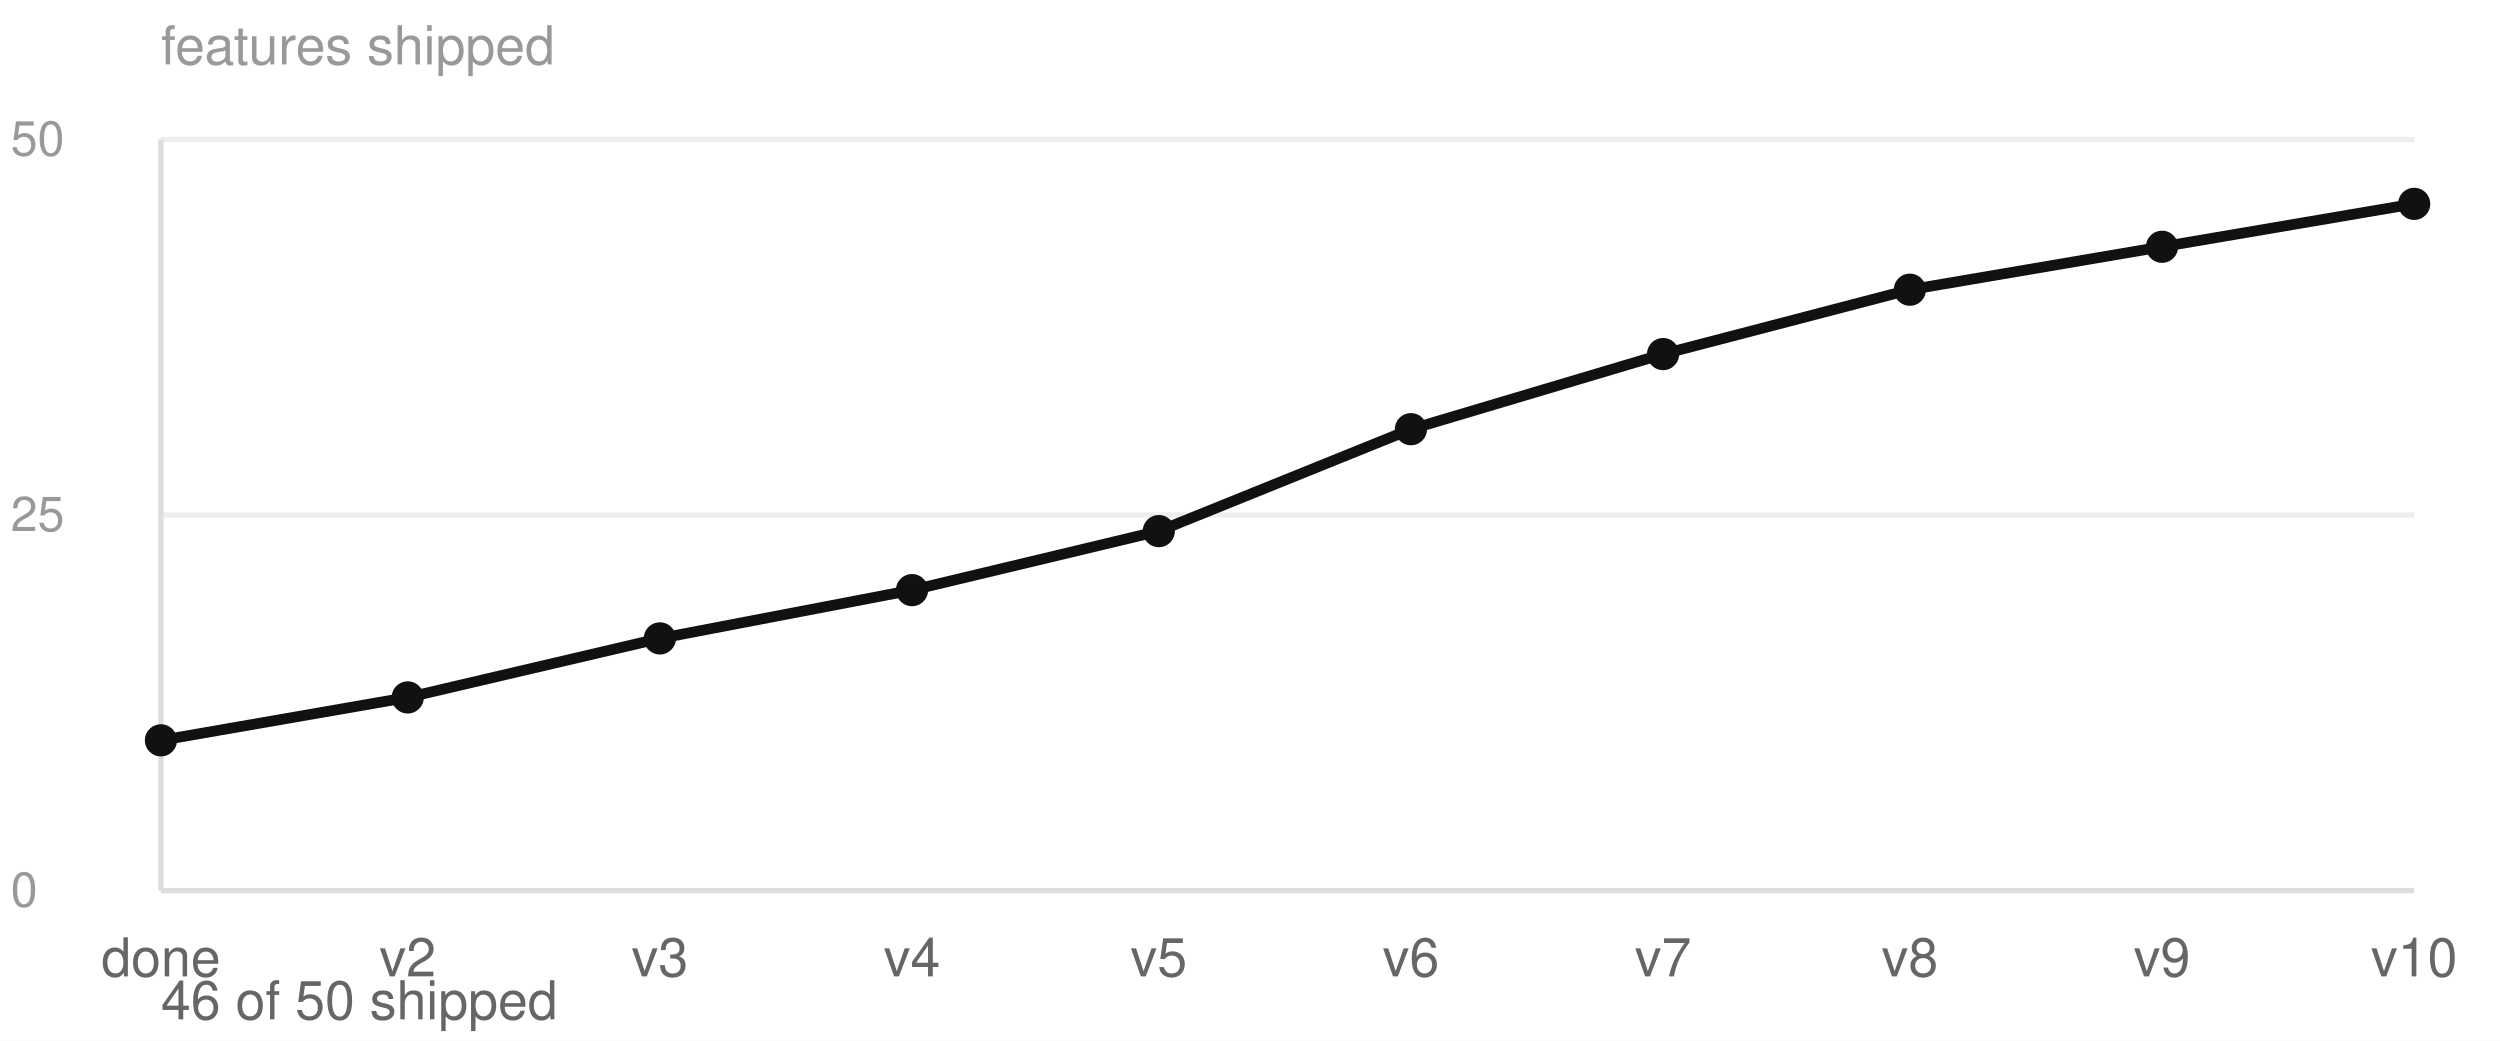
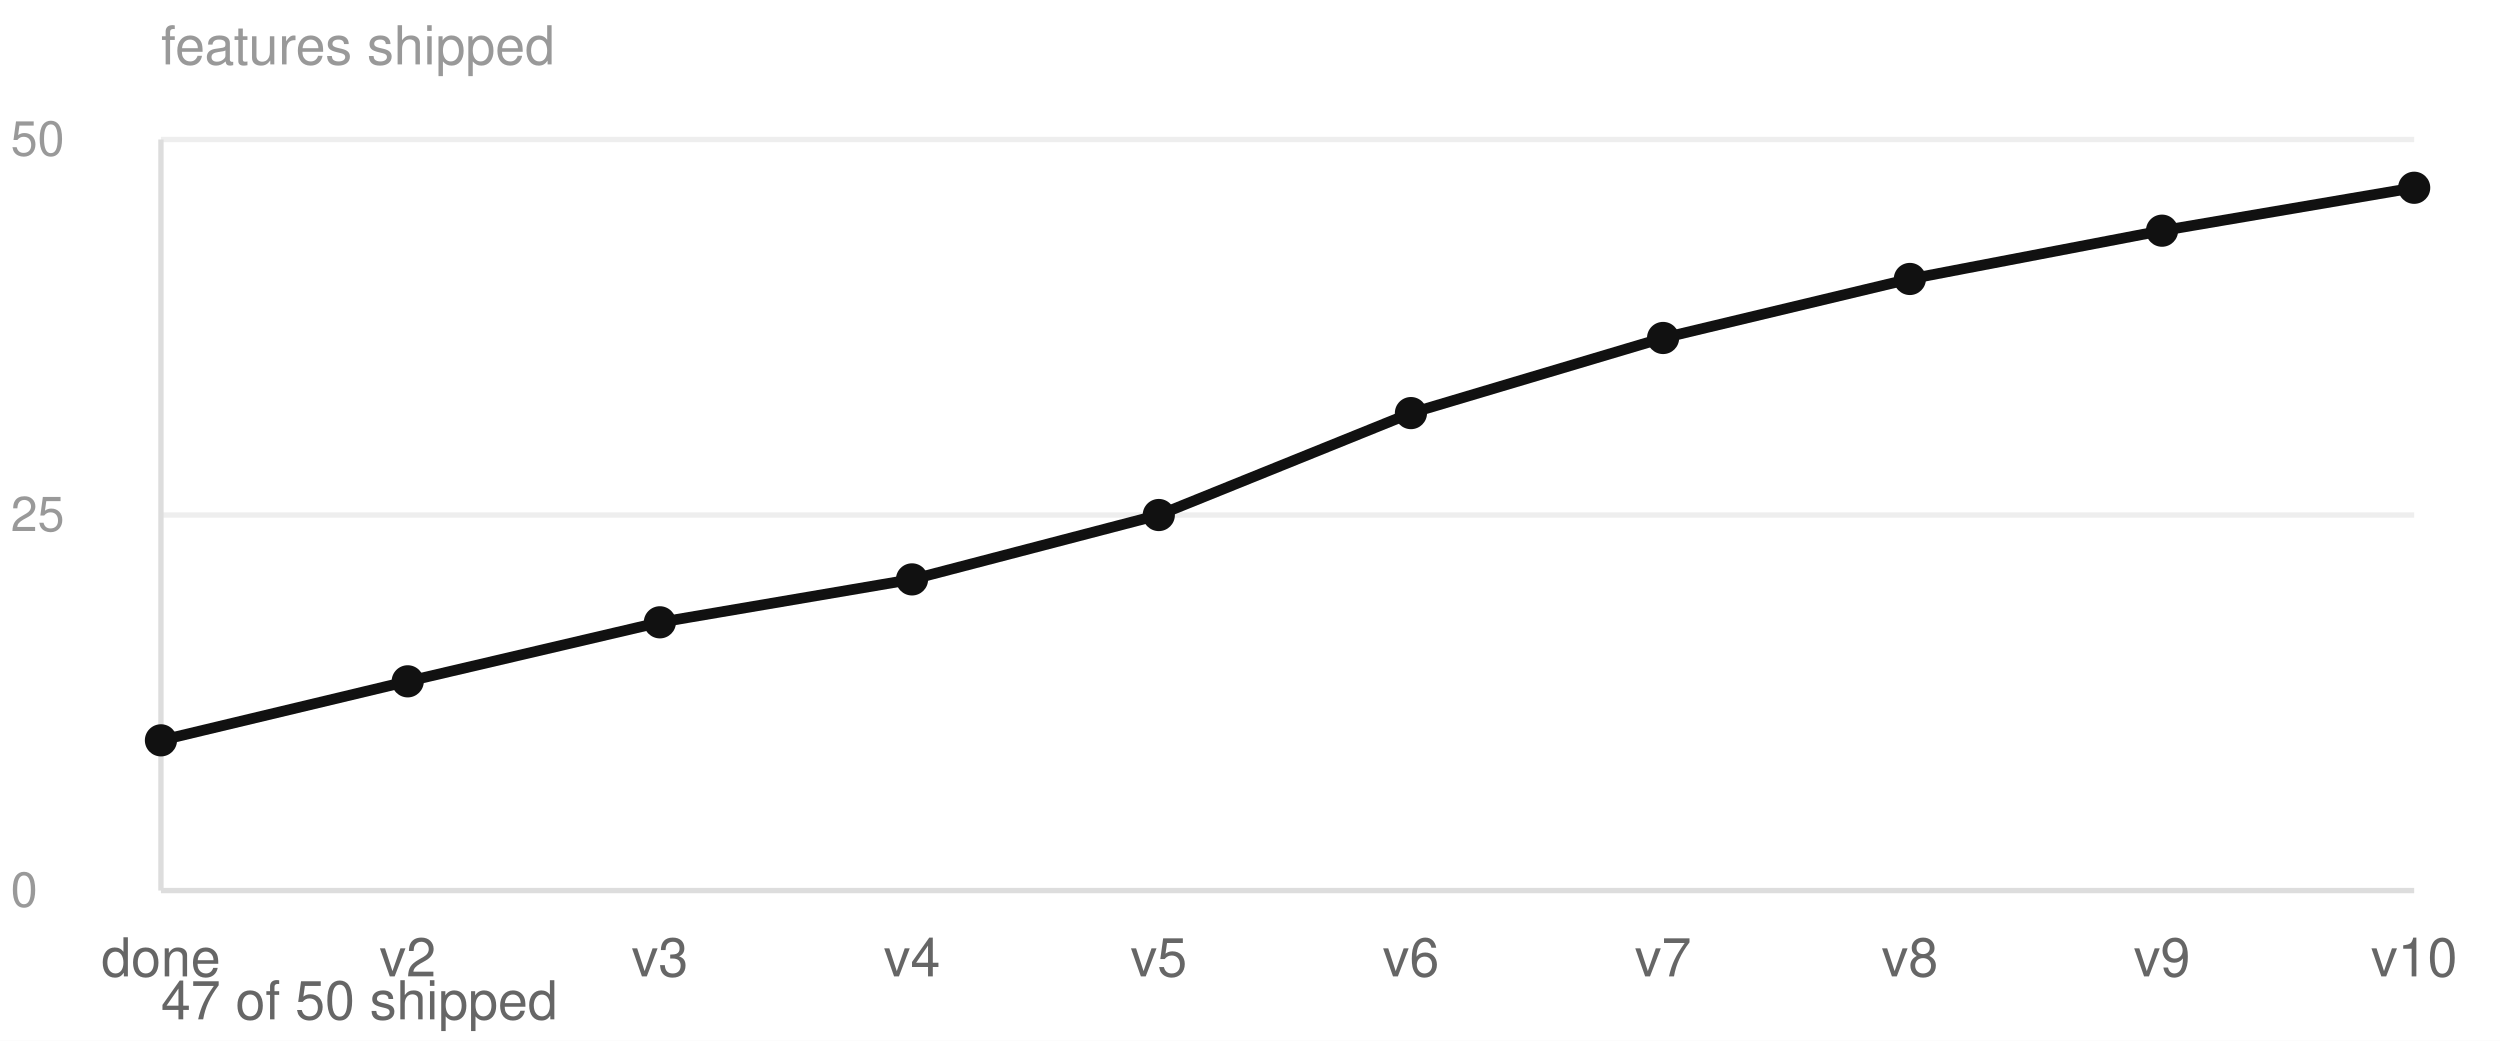
<svg xmlns="http://www.w3.org/2000/svg" width="466" height="194" viewBox="0 0 466 194">
  <rect width="100%" height="100%" fill="#ffffff" />
  <text x="30" y="12" font-family="-apple-system,Helvetica,Arial,sans-serif" font-size="10" fill="#999">features shipped</text>
  <line x1="30" y1="26" x2="450" y2="26" stroke="#eee" />
  <text x="2" y="29" font-family="-apple-system,Helvetica,Arial,sans-serif" font-size="9" fill="#999">50</text>
  <line x1="30" y1="96" x2="450" y2="96" stroke="#eee" />
  <text x="2" y="99" font-family="-apple-system,Helvetica,Arial,sans-serif" font-size="9" fill="#999">25</text>
  <line x1="30" y1="26" x2="30" y2="166" stroke="#ddd" />
  <line x1="30" y1="166" x2="450" y2="166" stroke="#ddd" />
  <text x="2" y="169" font-family="-apple-system,Helvetica,Arial,sans-serif" font-size="9" fill="#999">0</text>
-   <polyline points="30,138 76,130 123,119 170,110 216,99 263,80 310,66 356,54 403,46 450,38 " fill="none" stroke="#111" stroke-width="2" />
+   <polyline points="30,138 76,127 123,116 170,108 216,96 263,77 310,63 356,52 403,43 450,35 " fill="none" stroke="#111" stroke-width="2" />
  <circle cx="30" cy="138" r="3" fill="#111" />
-   <circle cx="76" cy="130" r="3" fill="#111" />
-   <circle cx="123" cy="119" r="3" fill="#111" />
-   <circle cx="170" cy="110" r="3" fill="#111" />
-   <circle cx="216" cy="99" r="3" fill="#111" />
-   <circle cx="263" cy="80" r="3" fill="#111" />
-   <circle cx="310" cy="66" r="3" fill="#111" />
-   <circle cx="356" cy="54" r="3" fill="#111" />
-   <circle cx="403" cy="46" r="3" fill="#111" />
-   <circle cx="450" cy="38" r="3" fill="#111" />
+   <circle cx="76" cy="127" r="3" fill="#111" />
+   <circle cx="123" cy="116" r="3" fill="#111" />
+   <circle cx="170" cy="108" r="3" fill="#111" />
+   <circle cx="216" cy="96" r="3" fill="#111" />
+   <circle cx="263" cy="77" r="3" fill="#111" />
+   <circle cx="310" cy="63" r="3" fill="#111" />
+   <circle cx="356" cy="52" r="3" fill="#111" />
+   <circle cx="403" cy="43" r="3" fill="#111" />
+   <circle cx="450" cy="35" r="3" fill="#111" />
  <text x="30" y="182" font-family="-apple-system,Helvetica,Arial,sans-serif" font-size="10" fill="#666" text-anchor="middle">done</text>
  <text x="76" y="182" font-family="-apple-system,Helvetica,Arial,sans-serif" font-size="10" fill="#666" text-anchor="middle">v2</text>
  <text x="123" y="182" font-family="-apple-system,Helvetica,Arial,sans-serif" font-size="10" fill="#666" text-anchor="middle">v3</text>
  <text x="170" y="182" font-family="-apple-system,Helvetica,Arial,sans-serif" font-size="10" fill="#666" text-anchor="middle">v4</text>
  <text x="216" y="182" font-family="-apple-system,Helvetica,Arial,sans-serif" font-size="10" fill="#666" text-anchor="middle">v5</text>
  <text x="263" y="182" font-family="-apple-system,Helvetica,Arial,sans-serif" font-size="10" fill="#666" text-anchor="middle">v6</text>
  <text x="310" y="182" font-family="-apple-system,Helvetica,Arial,sans-serif" font-size="10" fill="#666" text-anchor="middle">v7</text>
  <text x="356" y="182" font-family="-apple-system,Helvetica,Arial,sans-serif" font-size="10" fill="#666" text-anchor="middle">v8</text>
  <text x="403" y="182" font-family="-apple-system,Helvetica,Arial,sans-serif" font-size="10" fill="#666" text-anchor="middle">v9</text>
  <text x="450" y="182" font-family="-apple-system,Helvetica,Arial,sans-serif" font-size="10" fill="#666" text-anchor="middle">v10</text>
-   <text x="30" y="190" font-family="-apple-system,Helvetica,Arial,sans-serif" font-size="10" fill="#666">46 of 50 shipped</text>
+   <text x="30" y="190" font-family="-apple-system,Helvetica,Arial,sans-serif" font-size="10" fill="#666">47 of 50 shipped</text>
</svg>
